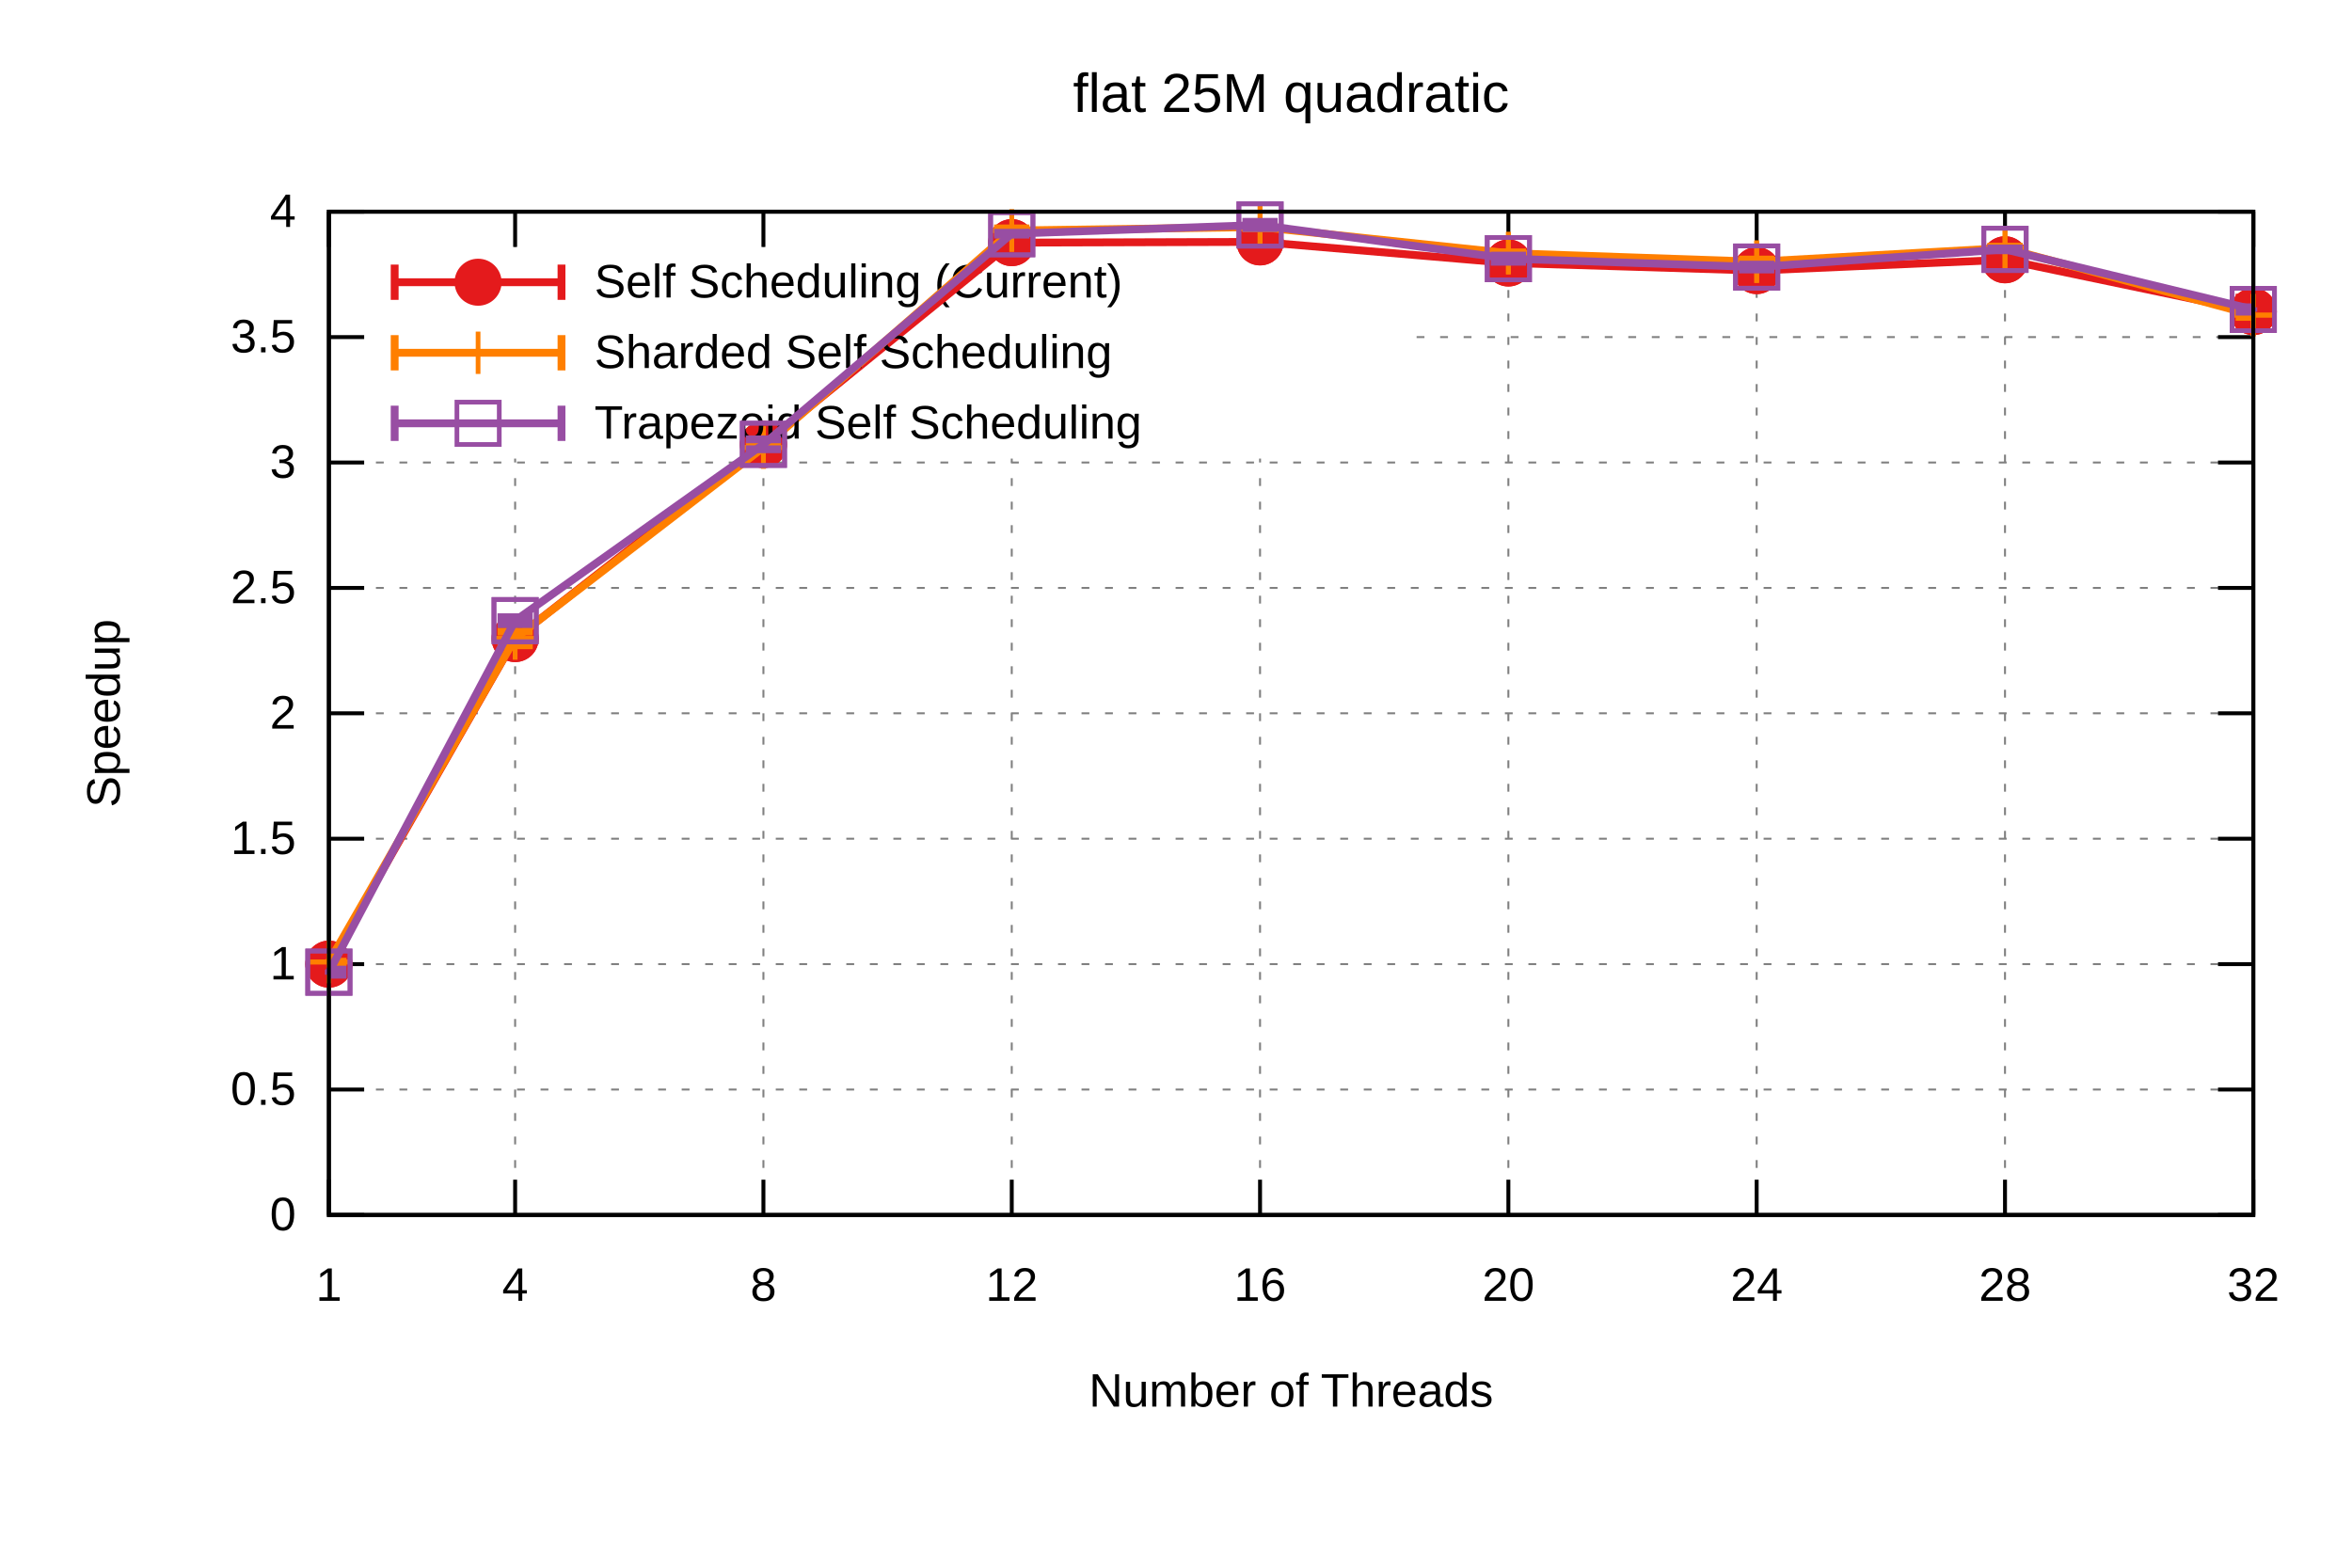
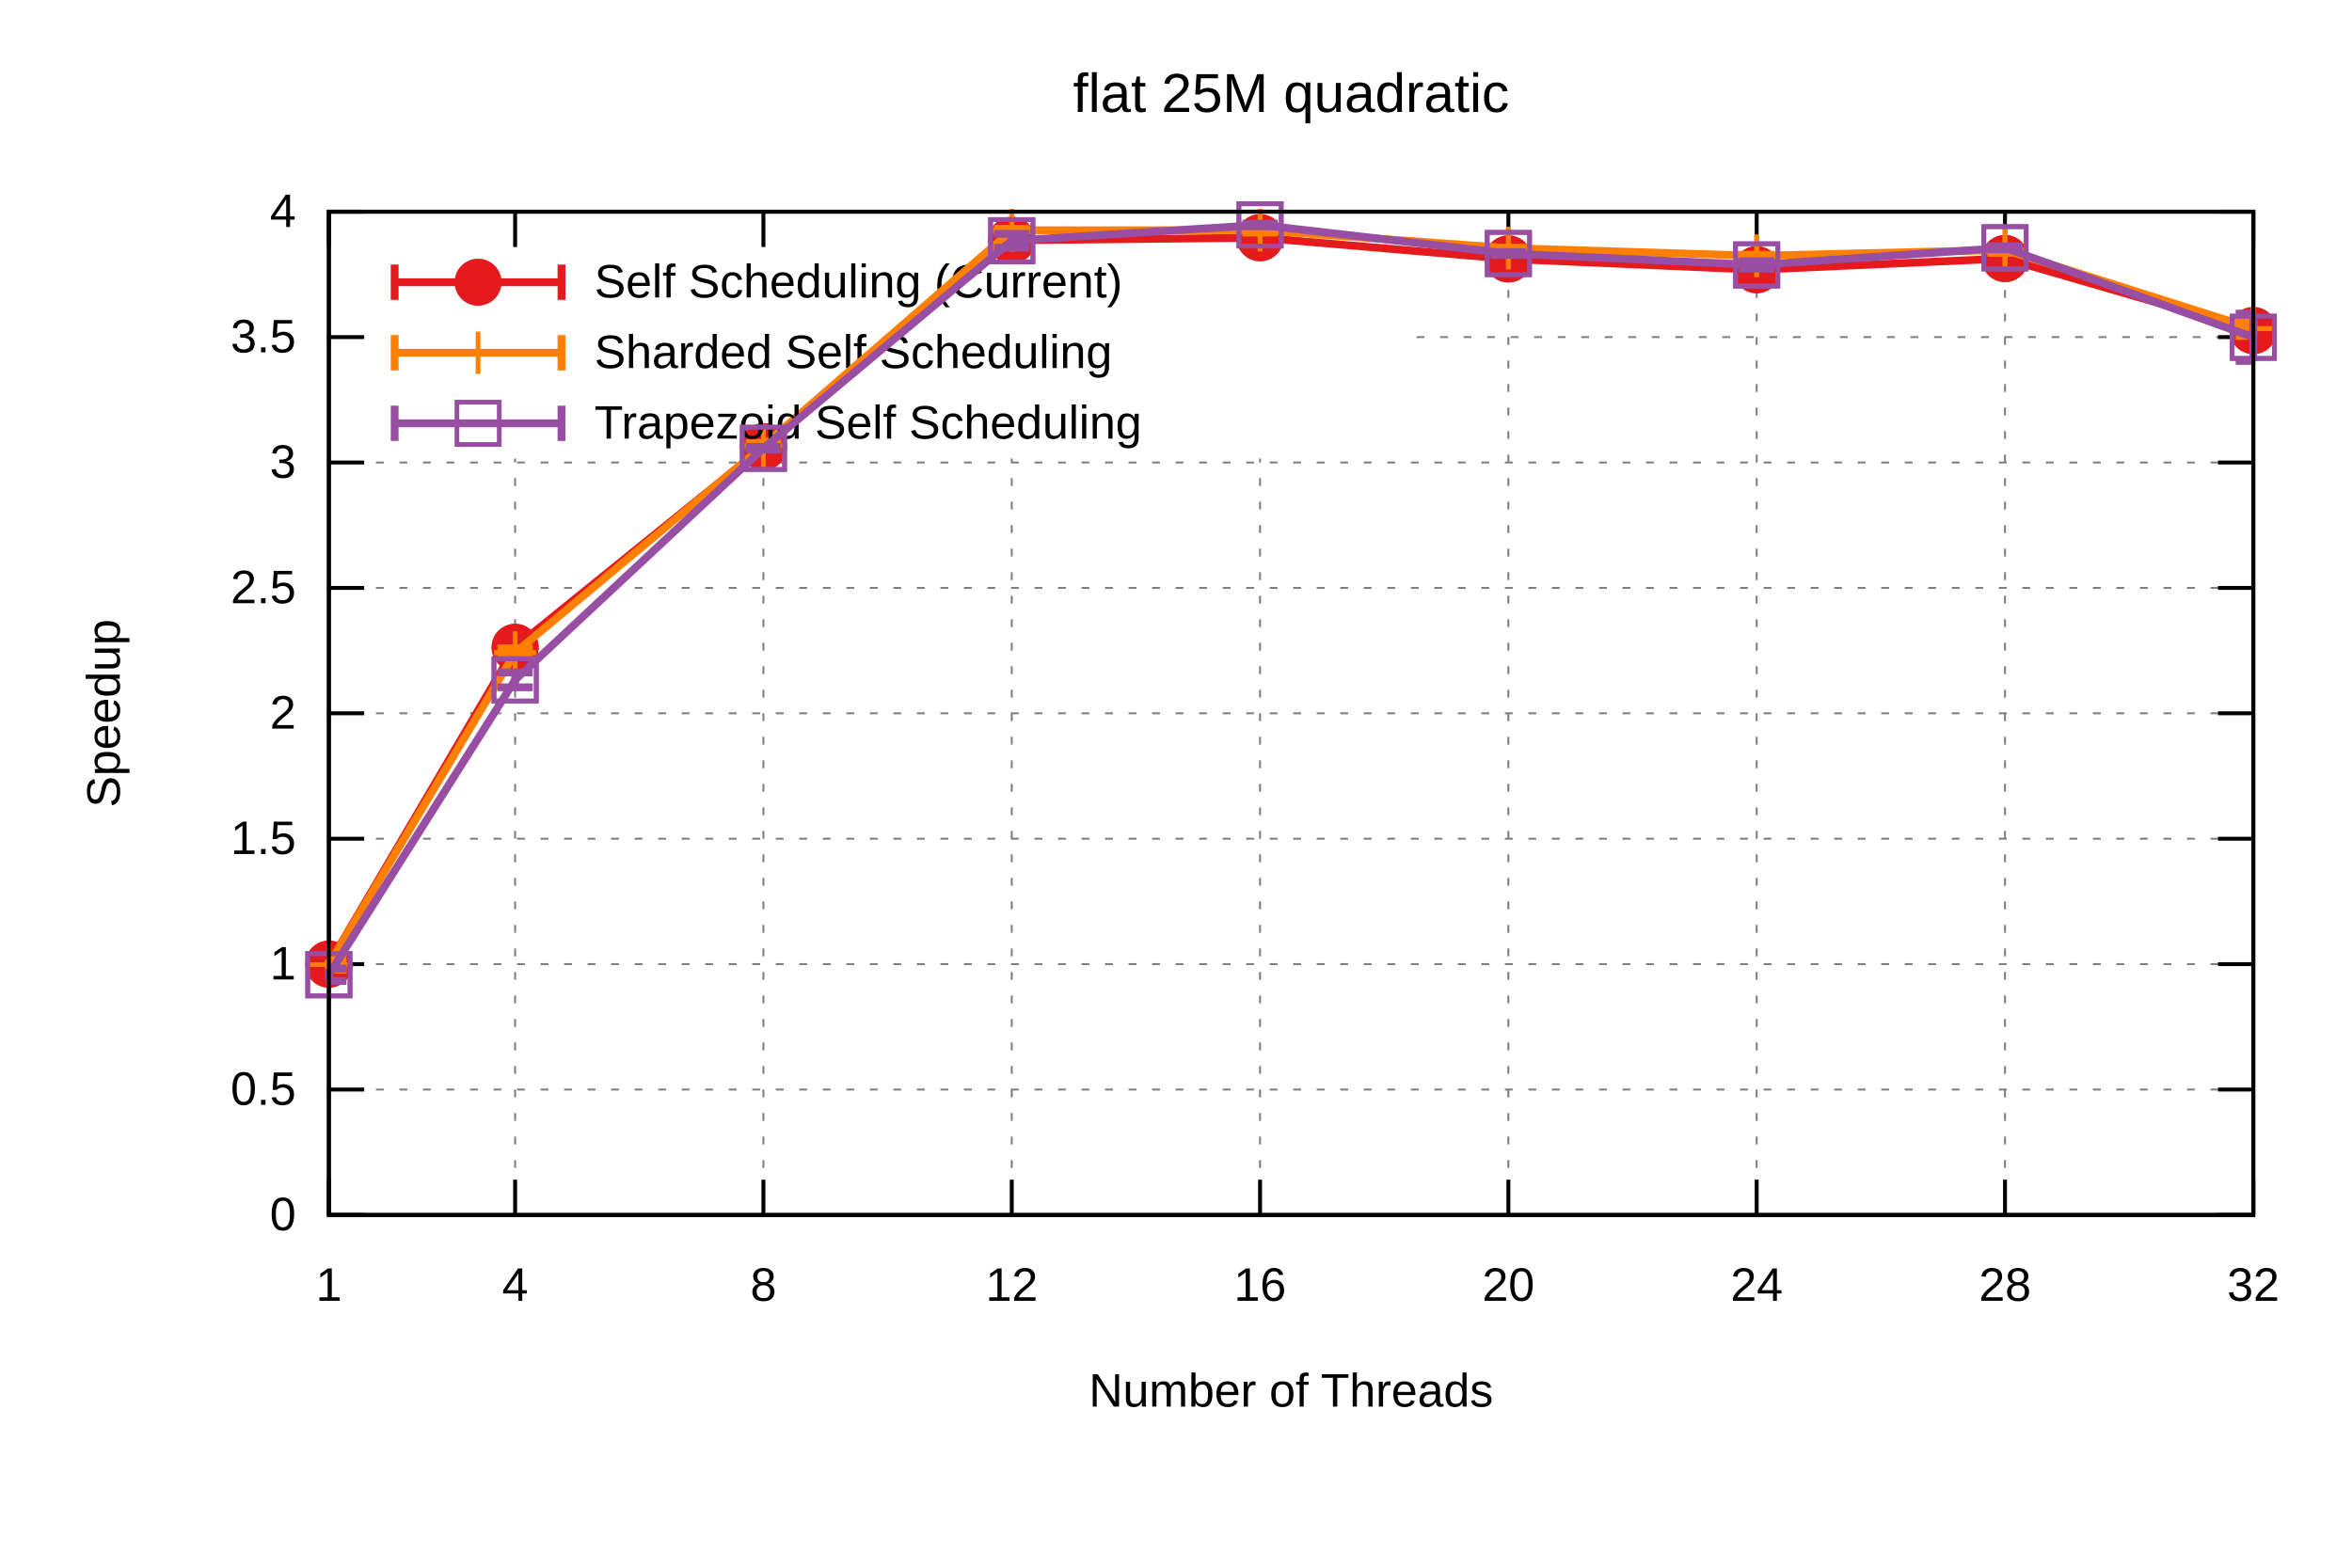
<svg xmlns="http://www.w3.org/2000/svg" xmlns:xlink="http://www.w3.org/1999/xlink" width="600" height="400" viewBox="0 0 600 400">
  <g id="gnuplot_canvas">
    <rect x="0" y="0" width="600" height="400" fill="none" />
    <defs>
      <circle id="gpDot" r="0.5" stroke-width="0.5" stroke="currentColor" />
      <path id="gpPt0" stroke-width="0.222" stroke="currentColor" d="M-1,0 h2 M0,-1 v2" />
      <path id="gpPt1" stroke-width="0.222" stroke="currentColor" d="M-1,-1 L1,1 M1,-1 L-1,1" />
      <path id="gpPt2" stroke-width="0.222" stroke="currentColor" d="M-1,0 L1,0 M0,-1 L0,1 M-1,-1 L1,1 M-1,1 L1,-1" />
      <rect id="gpPt3" stroke-width="0.222" stroke="currentColor" x="-1" y="-1" width="2" height="2" />
      <rect id="gpPt4" stroke-width="0.222" stroke="currentColor" fill="currentColor" x="-1" y="-1" width="2" height="2" />
      <circle id="gpPt5" stroke-width="0.222" stroke="currentColor" cx="0" cy="0" r="1" />
      <use xlink:href="#gpPt5" id="gpPt6" fill="currentColor" stroke="none" />
      <path id="gpPt7" stroke-width="0.222" stroke="currentColor" d="M0,-1.33 L-1.33,0.67 L1.33,0.67 z" />
      <use xlink:href="#gpPt7" id="gpPt8" fill="currentColor" stroke="none" />
      <use xlink:href="#gpPt7" id="gpPt9" stroke="currentColor" transform="rotate(180)" />
      <use xlink:href="#gpPt9" id="gpPt10" fill="currentColor" stroke="none" />
      <use xlink:href="#gpPt3" id="gpPt11" stroke="currentColor" transform="rotate(45)" />
      <use xlink:href="#gpPt11" id="gpPt12" fill="currentColor" stroke="none" />
      <path id="gpPt13" stroke-width="0.222" stroke="currentColor" d="M0,1.330 L1.265,0.411 L0.782,-1.067 L-0.782,-1.076 L-1.265,0.411 z" />
      <use xlink:href="#gpPt13" id="gpPt14" fill="currentColor" stroke="none" />
      <filter id="textbox" filterUnits="objectBoundingBox" x="0" y="0" height="1" width="1">
        <feFlood flood-color="white" flood-opacity="1" result="bgnd" />
        <feComposite in="SourceGraphic" in2="bgnd" operator="atop" />
      </filter>
      <filter id="greybox" filterUnits="objectBoundingBox" x="0" y="0" height="1" width="1">
        <feFlood flood-color="lightgrey" flood-opacity="1" result="grey" />
        <feComposite in="SourceGraphic" in2="grey" operator="atop" />
      </filter>
    </defs>
    <g fill="none" color="white" stroke="currentColor" stroke-width="1.00" stroke-linecap="butt" stroke-linejoin="miter">
</g>
    <g fill="none" color="black" stroke="currentColor" stroke-width="1.00" stroke-linecap="butt" stroke-linejoin="miter">
</g>
    <g fill="none" color="black" stroke="black" stroke-width="0.50" stroke-linecap="butt" stroke-linejoin="miter">
</g>
    <g fill="none" color="gray" stroke="currentColor" stroke-width="0.50" stroke-linecap="butt" stroke-linejoin="miter">
      <path stroke="gray" stroke-dasharray="2,4" class="gridline" d="M83.90,310.00 L574.82,310.00  " />
    </g>
    <g fill="none" color="gray" stroke="gray" stroke-width="1.00" stroke-linecap="butt" stroke-linejoin="miter">
</g>
    <g fill="none" color="black" stroke="currentColor" stroke-width="1.00" stroke-linecap="butt" stroke-linejoin="miter">
      <path stroke="black" d="M83.90,310.00 L92.90,310.00 M574.82,310.00 L565.82,310.00  " />
      <g transform="translate(75.51,313.90)" stroke="none" fill="black" font-family="Arial" font-size="12.00" text-anchor="end">
        <text>
          <tspan font-family="Arial"> 0</tspan>
        </text>
      </g>
    </g>
    <g fill="none" color="black" stroke="currentColor" stroke-width="1.00" stroke-linecap="butt" stroke-linejoin="miter">
</g>
    <g fill="none" color="black" stroke="black" stroke-width="0.50" stroke-linecap="butt" stroke-linejoin="miter">
</g>
    <g fill="none" color="gray" stroke="currentColor" stroke-width="0.50" stroke-linecap="butt" stroke-linejoin="miter">
      <path stroke="gray" stroke-dasharray="2,4" class="gridline" d="M83.90,278.00 L574.82,278.00  " />
    </g>
    <g fill="none" color="gray" stroke="gray" stroke-width="1.00" stroke-linecap="butt" stroke-linejoin="miter">
</g>
    <g fill="none" color="black" stroke="currentColor" stroke-width="1.00" stroke-linecap="butt" stroke-linejoin="miter">
      <path stroke="black" d="M83.90,278.00 L92.90,278.00 M574.82,278.00 L565.82,278.00  " />
      <g transform="translate(75.51,281.90)" stroke="none" fill="black" font-family="Arial" font-size="12.00" text-anchor="end">
        <text>
          <tspan font-family="Arial"> 0.5</tspan>
        </text>
      </g>
    </g>
    <g fill="none" color="black" stroke="currentColor" stroke-width="1.00" stroke-linecap="butt" stroke-linejoin="miter">
</g>
    <g fill="none" color="black" stroke="black" stroke-width="0.50" stroke-linecap="butt" stroke-linejoin="miter">
</g>
    <g fill="none" color="gray" stroke="currentColor" stroke-width="0.50" stroke-linecap="butt" stroke-linejoin="miter">
      <path stroke="gray" stroke-dasharray="2,4" class="gridline" d="M83.90,246.00 L574.82,246.00  " />
    </g>
    <g fill="none" color="gray" stroke="gray" stroke-width="1.00" stroke-linecap="butt" stroke-linejoin="miter">
</g>
    <g fill="none" color="black" stroke="currentColor" stroke-width="1.00" stroke-linecap="butt" stroke-linejoin="miter">
      <path stroke="black" d="M83.90,246.00 L92.90,246.00 M574.82,246.00 L565.82,246.00  " />
      <g transform="translate(75.51,249.90)" stroke="none" fill="black" font-family="Arial" font-size="12.00" text-anchor="end">
        <text>
          <tspan font-family="Arial"> 1</tspan>
        </text>
      </g>
    </g>
    <g fill="none" color="black" stroke="currentColor" stroke-width="1.00" stroke-linecap="butt" stroke-linejoin="miter">
</g>
    <g fill="none" color="black" stroke="black" stroke-width="0.50" stroke-linecap="butt" stroke-linejoin="miter">
</g>
    <g fill="none" color="gray" stroke="currentColor" stroke-width="0.50" stroke-linecap="butt" stroke-linejoin="miter">
      <path stroke="gray" stroke-dasharray="2,4" class="gridline" d="M83.90,214.00 L574.82,214.00  " />
    </g>
    <g fill="none" color="gray" stroke="gray" stroke-width="1.00" stroke-linecap="butt" stroke-linejoin="miter">
</g>
    <g fill="none" color="black" stroke="currentColor" stroke-width="1.00" stroke-linecap="butt" stroke-linejoin="miter">
      <path stroke="black" d="M83.90,214.00 L92.90,214.00 M574.82,214.00 L565.82,214.00  " />
      <g transform="translate(75.51,217.90)" stroke="none" fill="black" font-family="Arial" font-size="12.00" text-anchor="end">
        <text>
          <tspan font-family="Arial"> 1.5</tspan>
        </text>
      </g>
    </g>
    <g fill="none" color="black" stroke="currentColor" stroke-width="1.00" stroke-linecap="butt" stroke-linejoin="miter">
</g>
    <g fill="none" color="black" stroke="black" stroke-width="0.50" stroke-linecap="butt" stroke-linejoin="miter">
</g>
    <g fill="none" color="gray" stroke="currentColor" stroke-width="0.50" stroke-linecap="butt" stroke-linejoin="miter">
      <path stroke="gray" stroke-dasharray="2,4" class="gridline" d="M83.90,182.00 L574.82,182.00  " />
    </g>
    <g fill="none" color="gray" stroke="gray" stroke-width="1.00" stroke-linecap="butt" stroke-linejoin="miter">
</g>
    <g fill="none" color="black" stroke="currentColor" stroke-width="1.00" stroke-linecap="butt" stroke-linejoin="miter">
      <path stroke="black" d="M83.90,182.00 L92.90,182.00 M574.82,182.00 L565.82,182.00  " />
      <g transform="translate(75.51,185.90)" stroke="none" fill="black" font-family="Arial" font-size="12.00" text-anchor="end">
        <text>
          <tspan font-family="Arial"> 2</tspan>
        </text>
      </g>
    </g>
    <g fill="none" color="black" stroke="currentColor" stroke-width="1.00" stroke-linecap="butt" stroke-linejoin="miter">
</g>
    <g fill="none" color="black" stroke="black" stroke-width="0.50" stroke-linecap="butt" stroke-linejoin="miter">
</g>
    <g fill="none" color="gray" stroke="currentColor" stroke-width="0.50" stroke-linecap="butt" stroke-linejoin="miter">
      <path stroke="gray" stroke-dasharray="2,4" class="gridline" d="M83.90,150.01 L574.82,150.01  " />
    </g>
    <g fill="none" color="gray" stroke="gray" stroke-width="1.00" stroke-linecap="butt" stroke-linejoin="miter">
</g>
    <g fill="none" color="black" stroke="currentColor" stroke-width="1.00" stroke-linecap="butt" stroke-linejoin="miter">
      <path stroke="black" d="M83.90,150.01 L92.90,150.01 M574.82,150.01 L565.82,150.01  " />
      <g transform="translate(75.51,153.91)" stroke="none" fill="black" font-family="Arial" font-size="12.00" text-anchor="end">
        <text>
          <tspan font-family="Arial"> 2.5</tspan>
        </text>
      </g>
    </g>
    <g fill="none" color="black" stroke="currentColor" stroke-width="1.00" stroke-linecap="butt" stroke-linejoin="miter">
</g>
    <g fill="none" color="black" stroke="black" stroke-width="0.50" stroke-linecap="butt" stroke-linejoin="miter">
</g>
    <g fill="none" color="gray" stroke="currentColor" stroke-width="0.50" stroke-linecap="butt" stroke-linejoin="miter">
      <path stroke="gray" stroke-dasharray="2,4" class="gridline" d="M83.90,118.01 L574.82,118.01  " />
    </g>
    <g fill="none" color="gray" stroke="gray" stroke-width="1.00" stroke-linecap="butt" stroke-linejoin="miter">
</g>
    <g fill="none" color="black" stroke="currentColor" stroke-width="1.00" stroke-linecap="butt" stroke-linejoin="miter">
      <path stroke="black" d="M83.90,118.01 L92.90,118.01 M574.82,118.01 L565.82,118.01  " />
      <g transform="translate(75.51,121.91)" stroke="none" fill="black" font-family="Arial" font-size="12.00" text-anchor="end">
        <text>
          <tspan font-family="Arial"> 3</tspan>
        </text>
      </g>
    </g>
    <g fill="none" color="black" stroke="currentColor" stroke-width="1.00" stroke-linecap="butt" stroke-linejoin="miter">
</g>
    <g fill="none" color="black" stroke="black" stroke-width="0.50" stroke-linecap="butt" stroke-linejoin="miter">
</g>
    <g fill="none" color="gray" stroke="currentColor" stroke-width="0.50" stroke-linecap="butt" stroke-linejoin="miter">
      <path stroke="gray" stroke-dasharray="2,4" class="gridline" d="M83.90,86.01 L92.29,86.01 M361.38,86.01 L574.82,86.01  " />
    </g>
    <g fill="none" color="gray" stroke="gray" stroke-width="1.00" stroke-linecap="butt" stroke-linejoin="miter">
</g>
    <g fill="none" color="black" stroke="currentColor" stroke-width="1.00" stroke-linecap="butt" stroke-linejoin="miter">
      <path stroke="black" d="M83.90,86.01 L92.90,86.01 M574.82,86.01 L565.82,86.01  " />
      <g transform="translate(75.51,89.91)" stroke="none" fill="black" font-family="Arial" font-size="12.00" text-anchor="end">
        <text>
          <tspan font-family="Arial"> 3.5</tspan>
        </text>
      </g>
    </g>
    <g fill="none" color="black" stroke="currentColor" stroke-width="1.00" stroke-linecap="butt" stroke-linejoin="miter">
</g>
    <g fill="none" color="black" stroke="black" stroke-width="0.50" stroke-linecap="butt" stroke-linejoin="miter">
</g>
    <g fill="none" color="gray" stroke="currentColor" stroke-width="0.50" stroke-linecap="butt" stroke-linejoin="miter">
      <path stroke="gray" stroke-dasharray="2,4" class="gridline" d="M83.90,54.01 L574.82,54.01  " />
    </g>
    <g fill="none" color="gray" stroke="gray" stroke-width="1.00" stroke-linecap="butt" stroke-linejoin="miter">
</g>
    <g fill="none" color="black" stroke="currentColor" stroke-width="1.00" stroke-linecap="butt" stroke-linejoin="miter">
      <path stroke="black" d="M83.90,54.01 L92.90,54.01 M574.82,54.01 L565.82,54.01  " />
      <g transform="translate(75.51,57.91)" stroke="none" fill="black" font-family="Arial" font-size="12.00" text-anchor="end">
        <text>
          <tspan font-family="Arial"> 4</tspan>
        </text>
      </g>
    </g>
    <g fill="none" color="black" stroke="currentColor" stroke-width="1.00" stroke-linecap="butt" stroke-linejoin="miter">
</g>
    <g fill="none" color="black" stroke="black" stroke-width="0.50" stroke-linecap="butt" stroke-linejoin="miter">
</g>
    <g fill="none" color="gray" stroke="currentColor" stroke-width="0.50" stroke-linecap="butt" stroke-linejoin="miter">
      <path stroke="gray" stroke-dasharray="2,4" class="gridline" d="M83.90,310.00 L83.90,54.01  " />
    </g>
    <g fill="none" color="gray" stroke="gray" stroke-width="1.00" stroke-linecap="butt" stroke-linejoin="miter">
</g>
    <g fill="none" color="black" stroke="currentColor" stroke-width="1.00" stroke-linecap="butt" stroke-linejoin="miter">
      <path stroke="black" d="M83.90,310.00 L83.90,301.00 M83.90,54.01 L83.90,63.01  " />
      <g transform="translate(83.90,331.90)" stroke="none" fill="black" font-family="Arial" font-size="12.00" text-anchor="middle">
        <text>
          <tspan font-family="Arial"> 1</tspan>
        </text>
      </g>
    </g>
    <g fill="none" color="black" stroke="currentColor" stroke-width="1.00" stroke-linecap="butt" stroke-linejoin="miter">
</g>
    <g fill="none" color="black" stroke="black" stroke-width="0.50" stroke-linecap="butt" stroke-linejoin="miter">
</g>
    <g fill="none" color="gray" stroke="currentColor" stroke-width="0.50" stroke-linecap="butt" stroke-linejoin="miter">
      <path stroke="gray" stroke-dasharray="2,4" class="gridline" d="M131.41,310.00 L131.41,117.01 M131.41,63.01 L131.41,54.01  " />
    </g>
    <g fill="none" color="gray" stroke="gray" stroke-width="1.00" stroke-linecap="butt" stroke-linejoin="miter">
</g>
    <g fill="none" color="black" stroke="currentColor" stroke-width="1.00" stroke-linecap="butt" stroke-linejoin="miter">
      <path stroke="black" d="M131.41,310.00 L131.41,301.00 M131.41,54.01 L131.41,63.01  " />
      <g transform="translate(131.41,331.90)" stroke="none" fill="black" font-family="Arial" font-size="12.00" text-anchor="middle">
        <text>
          <tspan font-family="Arial"> 4</tspan>
        </text>
      </g>
    </g>
    <g fill="none" color="black" stroke="currentColor" stroke-width="1.00" stroke-linecap="butt" stroke-linejoin="miter">
</g>
    <g fill="none" color="black" stroke="black" stroke-width="0.50" stroke-linecap="butt" stroke-linejoin="miter">
</g>
    <g fill="none" color="gray" stroke="currentColor" stroke-width="0.50" stroke-linecap="butt" stroke-linejoin="miter">
      <path stroke="gray" stroke-dasharray="2,4" class="gridline" d="M194.75,310.00 L194.75,117.01 M194.75,63.01 L194.75,54.01  " />
    </g>
    <g fill="none" color="gray" stroke="gray" stroke-width="1.00" stroke-linecap="butt" stroke-linejoin="miter">
</g>
    <g fill="none" color="black" stroke="currentColor" stroke-width="1.00" stroke-linecap="butt" stroke-linejoin="miter">
      <path stroke="black" d="M194.75,310.00 L194.75,301.00 M194.75,54.01 L194.75,63.01  " />
      <g transform="translate(194.75,331.90)" stroke="none" fill="black" font-family="Arial" font-size="12.00" text-anchor="middle">
        <text>
          <tspan font-family="Arial"> 8</tspan>
        </text>
      </g>
    </g>
    <g fill="none" color="black" stroke="currentColor" stroke-width="1.00" stroke-linecap="butt" stroke-linejoin="miter">
</g>
    <g fill="none" color="black" stroke="black" stroke-width="0.50" stroke-linecap="butt" stroke-linejoin="miter">
</g>
    <g fill="none" color="gray" stroke="currentColor" stroke-width="0.50" stroke-linecap="butt" stroke-linejoin="miter">
      <path stroke="gray" stroke-dasharray="2,4" class="gridline" d="M258.10,310.00 L258.10,117.01 M258.10,63.01 L258.10,54.01  " />
    </g>
    <g fill="none" color="gray" stroke="gray" stroke-width="1.00" stroke-linecap="butt" stroke-linejoin="miter">
</g>
    <g fill="none" color="black" stroke="currentColor" stroke-width="1.00" stroke-linecap="butt" stroke-linejoin="miter">
      <path stroke="black" d="M258.10,310.00 L258.10,301.00 M258.10,54.01 L258.10,63.01  " />
      <g transform="translate(258.10,331.90)" stroke="none" fill="black" font-family="Arial" font-size="12.00" text-anchor="middle">
        <text>
          <tspan font-family="Arial"> 12</tspan>
        </text>
      </g>
    </g>
    <g fill="none" color="black" stroke="currentColor" stroke-width="1.00" stroke-linecap="butt" stroke-linejoin="miter">
</g>
    <g fill="none" color="black" stroke="black" stroke-width="0.50" stroke-linecap="butt" stroke-linejoin="miter">
</g>
    <g fill="none" color="gray" stroke="currentColor" stroke-width="0.50" stroke-linecap="butt" stroke-linejoin="miter">
      <path stroke="gray" stroke-dasharray="2,4" class="gridline" d="M321.44,310.00 L321.44,117.01 M321.44,63.01 L321.44,54.01  " />
    </g>
    <g fill="none" color="gray" stroke="gray" stroke-width="1.00" stroke-linecap="butt" stroke-linejoin="miter">
</g>
    <g fill="none" color="black" stroke="currentColor" stroke-width="1.00" stroke-linecap="butt" stroke-linejoin="miter">
      <path stroke="black" d="M321.44,310.00 L321.44,301.00 M321.44,54.01 L321.44,63.01  " />
      <g transform="translate(321.44,331.90)" stroke="none" fill="black" font-family="Arial" font-size="12.00" text-anchor="middle">
        <text>
          <tspan font-family="Arial"> 16</tspan>
        </text>
      </g>
    </g>
    <g fill="none" color="black" stroke="currentColor" stroke-width="1.00" stroke-linecap="butt" stroke-linejoin="miter">
</g>
    <g fill="none" color="black" stroke="black" stroke-width="0.50" stroke-linecap="butt" stroke-linejoin="miter">
</g>
    <g fill="none" color="gray" stroke="currentColor" stroke-width="0.50" stroke-linecap="butt" stroke-linejoin="miter">
      <path stroke="gray" stroke-dasharray="2,4" class="gridline" d="M384.79,310.00 L384.79,54.01  " />
    </g>
    <g fill="none" color="gray" stroke="gray" stroke-width="1.00" stroke-linecap="butt" stroke-linejoin="miter">
</g>
    <g fill="none" color="black" stroke="currentColor" stroke-width="1.00" stroke-linecap="butt" stroke-linejoin="miter">
      <path stroke="black" d="M384.79,310.00 L384.79,301.00 M384.79,54.01 L384.79,63.01  " />
      <g transform="translate(384.79,331.90)" stroke="none" fill="black" font-family="Arial" font-size="12.00" text-anchor="middle">
        <text>
          <tspan font-family="Arial"> 20</tspan>
        </text>
      </g>
    </g>
    <g fill="none" color="black" stroke="currentColor" stroke-width="1.00" stroke-linecap="butt" stroke-linejoin="miter">
</g>
    <g fill="none" color="black" stroke="black" stroke-width="0.50" stroke-linecap="butt" stroke-linejoin="miter">
</g>
    <g fill="none" color="gray" stroke="currentColor" stroke-width="0.50" stroke-linecap="butt" stroke-linejoin="miter">
      <path stroke="gray" stroke-dasharray="2,4" class="gridline" d="M448.13,310.00 L448.13,54.01  " />
    </g>
    <g fill="none" color="gray" stroke="gray" stroke-width="1.00" stroke-linecap="butt" stroke-linejoin="miter">
</g>
    <g fill="none" color="black" stroke="currentColor" stroke-width="1.00" stroke-linecap="butt" stroke-linejoin="miter">
      <path stroke="black" d="M448.13,310.00 L448.13,301.00 M448.13,54.01 L448.13,63.01  " />
      <g transform="translate(448.13,331.90)" stroke="none" fill="black" font-family="Arial" font-size="12.00" text-anchor="middle">
        <text>
          <tspan font-family="Arial"> 24</tspan>
        </text>
      </g>
    </g>
    <g fill="none" color="black" stroke="currentColor" stroke-width="1.00" stroke-linecap="butt" stroke-linejoin="miter">
</g>
    <g fill="none" color="black" stroke="black" stroke-width="0.50" stroke-linecap="butt" stroke-linejoin="miter">
</g>
    <g fill="none" color="gray" stroke="currentColor" stroke-width="0.50" stroke-linecap="butt" stroke-linejoin="miter">
      <path stroke="gray" stroke-dasharray="2,4" class="gridline" d="M511.48,310.00 L511.48,54.01  " />
    </g>
    <g fill="none" color="gray" stroke="gray" stroke-width="1.00" stroke-linecap="butt" stroke-linejoin="miter">
</g>
    <g fill="none" color="black" stroke="currentColor" stroke-width="1.00" stroke-linecap="butt" stroke-linejoin="miter">
      <path stroke="black" d="M511.48,310.00 L511.48,301.00 M511.48,54.01 L511.48,63.01  " />
      <g transform="translate(511.48,331.90)" stroke="none" fill="black" font-family="Arial" font-size="12.00" text-anchor="middle">
        <text>
          <tspan font-family="Arial"> 28</tspan>
        </text>
      </g>
    </g>
    <g fill="none" color="black" stroke="currentColor" stroke-width="1.00" stroke-linecap="butt" stroke-linejoin="miter">
</g>
    <g fill="none" color="black" stroke="black" stroke-width="0.50" stroke-linecap="butt" stroke-linejoin="miter">
</g>
    <g fill="none" color="gray" stroke="currentColor" stroke-width="0.50" stroke-linecap="butt" stroke-linejoin="miter">
      <path stroke="gray" stroke-dasharray="2,4" class="gridline" d="M574.82,310.00 L574.82,54.01  " />
    </g>
    <g fill="none" color="gray" stroke="gray" stroke-width="1.00" stroke-linecap="butt" stroke-linejoin="miter">
</g>
    <g fill="none" color="black" stroke="currentColor" stroke-width="1.00" stroke-linecap="butt" stroke-linejoin="miter">
      <path stroke="black" d="M574.82,310.00 L574.82,301.00 M574.82,54.01 L574.82,63.01  " />
      <g transform="translate(574.82,331.90)" stroke="none" fill="black" font-family="Arial" font-size="12.00" text-anchor="middle">
        <text>
          <tspan font-family="Arial"> 32</tspan>
        </text>
      </g>
    </g>
    <g fill="none" color="black" stroke="currentColor" stroke-width="1.00" stroke-linecap="butt" stroke-linejoin="miter">
</g>
    <g fill="none" color="black" stroke="currentColor" stroke-width="1.00" stroke-linecap="butt" stroke-linejoin="miter">
      <path stroke="black" d="M83.90,54.01 L83.90,310.00 L574.82,310.00 L574.82,54.01 L83.90,54.01 Z  " />
    </g>
    <g fill="none" color="black" stroke="currentColor" stroke-width="1.00" stroke-linecap="butt" stroke-linejoin="miter">
      <g transform="translate(30.55,182.01) rotate(270)" stroke="none" fill="black" font-family="Arial" font-size="12.00" text-anchor="middle">
        <text>
          <tspan font-family="Arial">Speedup</tspan>
        </text>
      </g>
    </g>
    <g fill="none" color="black" stroke="currentColor" stroke-width="1.00" stroke-linecap="butt" stroke-linejoin="miter">
      <g transform="translate(329.36,358.90)" stroke="none" fill="black" font-family="Arial" font-size="12.00" text-anchor="middle">
        <text>
          <tspan font-family="Arial">Number of Threads</tspan>
        </text>
      </g>
    </g>
    <g fill="none" color="black" stroke="currentColor" stroke-width="1.00" stroke-linecap="butt" stroke-linejoin="miter">
</g>
    <g id="gnuplot_plot_1">
      <g fill="none" color="white" stroke="currentColor" stroke-width="2.00" stroke-linecap="butt" stroke-linejoin="miter">
</g>
      <g fill="none" color="black" stroke="currentColor" stroke-width="2.00" stroke-linecap="butt" stroke-linejoin="miter">
        <g transform="translate(151.63,75.91)" stroke="none" fill="black" font-family="Arial" font-size="12.00" text-anchor="start">
          <text>
            <tspan font-family="Arial">Self Scheduling (Current)</tspan>
          </text>
        </g>
      </g>
      <g fill="none" color="black" stroke="currentColor" stroke-width="2.00" stroke-linecap="butt" stroke-linejoin="miter">
-         <path stroke="rgb(228,  26,  28)" d="M100.68,72.01 L143.24,72.01 M100.68,67.51 L100.68,76.51 M143.24,67.51 L143.24,76.51 M83.90,246.44 L83.90,245.56   M83.90,246.44 L88.40,246.44 M83.90,245.56 L88.40,245.56 M131.41,163.57 L131.41,162.28 M126.91,163.57 L135.91,163.57   M126.91,162.28 L135.91,162.28 M194.75,113.56 L194.75,113.27 M190.25,113.56 L199.25,113.56 M190.25,113.27 L199.25,113.27   M258.10,62.73 L258.10,61.09 M253.60,62.73 L262.60,62.73 M253.60,61.09 L262.60,61.09 M321.44,62.15 L321.44,61.29   M316.94,62.15 L325.94,62.15 M316.94,61.29 L325.94,61.29 M384.79,67.33 L384.79,66.88 M380.29,67.33 L389.29,67.33   M380.29,66.88 L389.29,66.88 M448.13,69.54 L448.13,68.54 M443.63,69.54 L452.63,69.54 M443.63,68.54 L452.63,68.54   M511.48,67.49 L511.48,65.06 M506.98,67.49 L515.98,67.49 M506.98,65.06 L515.98,65.06 M574.82,83.04 L574.82,75.95   M570.32,83.04 L574.82,83.04 M570.32,75.95 L574.82,75.95  " />
+         <path stroke="rgb(228,  26,  28)" d="M100.68,72.01 L143.24,72.01 M100.68,67.51 L100.68,76.51 M143.24,67.51 L143.24,76.51 M83.90,246.39 L83.90,245.61   M83.90,246.39 L88.40,246.39 M83.90,245.61 L88.40,245.61 M131.41,165.68 L131.41,164.67 M126.91,165.68 L135.91,165.68   M126.91,164.67 L135.91,164.67 M194.75,114.36 L194.75,113.57 M190.25,114.36 L199.25,114.36 M190.25,113.57 L199.25,113.57   M258.10,61.82 L258.10,60.79 M253.60,61.82 L262.60,61.82 M253.60,60.79 L262.60,60.79 M321.44,60.85 L321.44,60.44   M316.94,60.85 L325.94,60.85 M316.94,60.44 L325.94,60.44 M384.79,66.88 L384.79,65.25 M380.29,66.88 L389.29,66.88   M380.29,65.25 L389.29,65.25 M448.13,69.44 L448.13,68.19 M443.63,69.44 L452.63,69.44 M443.63,68.19 L452.63,68.19   M511.48,66.61 L511.48,65.31 M506.98,66.61 L515.98,66.61 M506.98,65.31 L515.98,65.31 M574.82,86.19 L574.82,82.49   M570.32,86.19 L574.82,86.19 M570.32,82.49 L574.82,82.49  " />
      </g>
      <g fill="none" color="black" stroke="currentColor" stroke-width="2.00" stroke-linecap="butt" stroke-linejoin="miter">
        <use xlink:href="#gpPt6" transform="translate(83.90,246.00) scale(5.40)" color="rgb(228,  26,  28)" />
-         <use xlink:href="#gpPt6" transform="translate(131.41,162.93) scale(5.40)" color="rgb(228,  26,  28)" />
-         <use xlink:href="#gpPt6" transform="translate(194.75,113.42) scale(5.40)" color="rgb(228,  26,  28)" />
-         <use xlink:href="#gpPt6" transform="translate(258.10,61.91) scale(5.40)" color="rgb(228,  26,  28)" />
-         <use xlink:href="#gpPt6" transform="translate(321.44,61.72) scale(5.40)" color="rgb(228,  26,  28)" />
-         <use xlink:href="#gpPt6" transform="translate(384.79,67.10) scale(5.40)" color="rgb(228,  26,  28)" />
-         <use xlink:href="#gpPt6" transform="translate(448.13,69.04) scale(5.40)" color="rgb(228,  26,  28)" />
-         <use xlink:href="#gpPt6" transform="translate(511.48,66.28) scale(5.40)" color="rgb(228,  26,  28)" />
-         <use xlink:href="#gpPt6" transform="translate(574.82,79.50) scale(5.40)" color="rgb(228,  26,  28)" />
+         <use xlink:href="#gpPt6" transform="translate(131.41,165.17) scale(5.40)" color="rgb(228,  26,  28)" />
+         <use xlink:href="#gpPt6" transform="translate(194.75,113.97) scale(5.40)" color="rgb(228,  26,  28)" />
+         <use xlink:href="#gpPt6" transform="translate(258.10,61.31) scale(5.40)" color="rgb(228,  26,  28)" />
+         <use xlink:href="#gpPt6" transform="translate(321.44,60.65) scale(5.40)" color="rgb(228,  26,  28)" />
+         <use xlink:href="#gpPt6" transform="translate(384.79,66.07) scale(5.40)" color="rgb(228,  26,  28)" />
+         <use xlink:href="#gpPt6" transform="translate(448.13,68.82) scale(5.40)" color="rgb(228,  26,  28)" />
+         <use xlink:href="#gpPt6" transform="translate(511.48,65.96) scale(5.40)" color="rgb(228,  26,  28)" />
+         <use xlink:href="#gpPt6" transform="translate(574.82,84.34) scale(5.40)" color="rgb(228,  26,  28)" />
        <use xlink:href="#gpPt6" transform="translate(121.96,72.01) scale(5.40)" color="rgb(228,  26,  28)" />
      </g>
    </g>
    <g id="gnuplot_plot_2">
      <g fill="none" color="black" stroke="currentColor" stroke-width="2.00" stroke-linecap="butt" stroke-linejoin="miter">
-         <path stroke="rgb(228,  26,  28)" d="M83.90,246.00 L131.41,162.93 L194.75,113.42 L258.10,61.91 L321.44,61.72 L384.79,67.10 L448.13,69.04 L511.48,66.28   L574.82,79.50  " />
+         <path stroke="rgb(228,  26,  28)" d="M83.90,246.00 L131.41,165.17 L194.75,113.97 L258.10,61.31 L321.44,60.65 L384.79,66.07 L448.13,68.82 L511.48,65.96   L574.82,84.34  " />
        <use xlink:href="#gpPt6" transform="translate(83.90,246.00) scale(5.40)" color="rgb(228,  26,  28)" />
-         <use xlink:href="#gpPt6" transform="translate(131.41,162.93) scale(5.40)" color="rgb(228,  26,  28)" />
-         <use xlink:href="#gpPt6" transform="translate(194.75,113.42) scale(5.40)" color="rgb(228,  26,  28)" />
-         <use xlink:href="#gpPt6" transform="translate(258.10,61.91) scale(5.40)" color="rgb(228,  26,  28)" />
-         <use xlink:href="#gpPt6" transform="translate(321.44,61.72) scale(5.40)" color="rgb(228,  26,  28)" />
-         <use xlink:href="#gpPt6" transform="translate(384.79,67.10) scale(5.40)" color="rgb(228,  26,  28)" />
-         <use xlink:href="#gpPt6" transform="translate(448.13,69.04) scale(5.40)" color="rgb(228,  26,  28)" />
-         <use xlink:href="#gpPt6" transform="translate(511.48,66.28) scale(5.40)" color="rgb(228,  26,  28)" />
-         <use xlink:href="#gpPt6" transform="translate(574.82,79.50) scale(5.40)" color="rgb(228,  26,  28)" />
+         <use xlink:href="#gpPt6" transform="translate(131.41,165.17) scale(5.40)" color="rgb(228,  26,  28)" />
+         <use xlink:href="#gpPt6" transform="translate(194.75,113.97) scale(5.40)" color="rgb(228,  26,  28)" />
+         <use xlink:href="#gpPt6" transform="translate(258.10,61.31) scale(5.40)" color="rgb(228,  26,  28)" />
+         <use xlink:href="#gpPt6" transform="translate(321.44,60.65) scale(5.40)" color="rgb(228,  26,  28)" />
+         <use xlink:href="#gpPt6" transform="translate(384.79,66.07) scale(5.40)" color="rgb(228,  26,  28)" />
+         <use xlink:href="#gpPt6" transform="translate(448.13,68.82) scale(5.40)" color="rgb(228,  26,  28)" />
+         <use xlink:href="#gpPt6" transform="translate(511.48,65.96) scale(5.40)" color="rgb(228,  26,  28)" />
+         <use xlink:href="#gpPt6" transform="translate(574.82,84.34) scale(5.40)" color="rgb(228,  26,  28)" />
      </g>
    </g>
    <g id="gnuplot_plot_3">
      <g fill="none" color="black" stroke="currentColor" stroke-width="2.00" stroke-linecap="butt" stroke-linejoin="miter">
        <g transform="translate(151.63,93.91)" stroke="none" fill="black" font-family="Arial" font-size="12.00" text-anchor="start">
          <text>
            <tspan font-family="Arial">Sharded Self Scheduling</tspan>
          </text>
        </g>
      </g>
      <g fill="none" color="black" stroke="currentColor" stroke-width="2.00" stroke-linecap="butt" stroke-linejoin="miter">
-         <path stroke="rgb(255, 127,   0)" d="M100.68,90.01 L143.24,90.01 M100.68,85.51 L100.68,94.51 M143.24,85.51 L143.24,94.51 M83.90,245.53 L83.90,245.38   M83.90,245.53 L88.40,245.53 M83.90,245.38 L88.40,245.38 M131.41,164.64 L131.41,161.14 M126.91,164.64 L135.91,164.64   M126.91,161.14 L135.91,161.14 M194.75,114.41 L194.75,113.96 M190.25,114.41 L199.25,114.41 M190.25,113.96 L199.25,113.96   M258.10,59.37 L258.10,58.28 M253.60,59.37 L262.60,59.37 M253.60,58.28 L262.60,58.28 M321.44,58.26 L321.44,57.60   M316.94,58.26 L325.94,58.26 M316.94,57.60 L325.94,57.60 M384.79,64.77 L384.79,64.40 M380.29,64.77 L389.29,64.77   M380.29,64.40 L389.29,64.40 M448.13,67.32 L448.13,66.23 M443.63,67.32 L452.63,67.32 M443.63,66.23 L452.63,66.23   M511.48,63.64 L511.48,62.94 M506.98,63.64 L515.98,63.64 M506.98,62.94 L515.98,62.94 M574.82,80.85 L574.82,79.94   M570.32,80.85 L574.82,80.85 M570.32,79.94 L574.82,79.94  " />
-       </g>
-       <g fill="none" color="black" stroke="currentColor" stroke-width="2.00" stroke-linecap="butt" stroke-linejoin="miter">
-         <use xlink:href="#gpPt0" transform="translate(83.90,245.46) scale(5.40)" color="rgb(255, 127,   0)" />
-         <use xlink:href="#gpPt0" transform="translate(131.41,162.89) scale(5.40)" color="rgb(255, 127,   0)" />
-         <use xlink:href="#gpPt0" transform="translate(194.75,114.18) scale(5.40)" color="rgb(255, 127,   0)" />
-         <use xlink:href="#gpPt0" transform="translate(258.10,58.82) scale(5.40)" color="rgb(255, 127,   0)" />
-         <use xlink:href="#gpPt0" transform="translate(321.44,57.93) scale(5.40)" color="rgb(255, 127,   0)" />
-         <use xlink:href="#gpPt0" transform="translate(384.79,64.59) scale(5.40)" color="rgb(255, 127,   0)" />
-         <use xlink:href="#gpPt0" transform="translate(448.13,66.77) scale(5.40)" color="rgb(255, 127,   0)" />
-         <use xlink:href="#gpPt0" transform="translate(511.48,63.29) scale(5.40)" color="rgb(255, 127,   0)" />
-         <use xlink:href="#gpPt0" transform="translate(574.82,80.40) scale(5.40)" color="rgb(255, 127,   0)" />
+         <path stroke="rgb(255, 127,   0)" d="M100.68,90.01 L143.24,90.01 M100.68,85.51 L100.68,94.51 M143.24,85.51 L143.24,94.51 M83.90,247.40 L83.90,244.85   M83.90,247.40 L88.40,247.40 M83.90,244.85 L88.40,244.85 M131.41,167.66 L131.41,165.43 M126.91,167.66 L135.91,167.66   M126.91,165.43 L135.91,165.43 M194.75,114.41 L194.75,113.02 M190.25,114.41 L199.25,114.41 M190.25,113.02 L199.25,113.02   M258.10,59.15 L258.10,58.39 M253.60,59.15 L262.60,59.15 M253.60,58.39 L262.60,58.39 M321.44,59.34 L321.44,58.13   M316.94,59.34 L325.94,59.34 M316.94,58.13 L325.94,58.13 M384.79,63.45 L384.79,63.16 M380.29,63.45 L389.29,63.45   M380.29,63.16 L389.29,63.16 M448.13,65.54 L448.13,65.00 M443.63,65.54 L452.63,65.54 M443.63,65.00 L452.63,65.00   M511.48,64.51 L511.48,63.00 M506.98,64.51 L515.98,64.51 M506.98,63.00 L515.98,63.00 M574.82,85.71 L574.82,81.97   M570.32,85.71 L574.82,85.71 M570.32,81.97 L574.82,81.97  " />
+       </g>
+       <g fill="none" color="black" stroke="currentColor" stroke-width="2.00" stroke-linecap="butt" stroke-linejoin="miter">
+         <use xlink:href="#gpPt0" transform="translate(83.90,246.12) scale(5.40)" color="rgb(255, 127,   0)" />
+         <use xlink:href="#gpPt0" transform="translate(131.41,166.54) scale(5.40)" color="rgb(255, 127,   0)" />
+         <use xlink:href="#gpPt0" transform="translate(194.75,113.71) scale(5.40)" color="rgb(255, 127,   0)" />
+         <use xlink:href="#gpPt0" transform="translate(258.10,58.77) scale(5.40)" color="rgb(255, 127,   0)" />
+         <use xlink:href="#gpPt0" transform="translate(321.44,58.73) scale(5.40)" color="rgb(255, 127,   0)" />
+         <use xlink:href="#gpPt0" transform="translate(384.79,63.30) scale(5.40)" color="rgb(255, 127,   0)" />
+         <use xlink:href="#gpPt0" transform="translate(448.13,65.27) scale(5.40)" color="rgb(255, 127,   0)" />
+         <use xlink:href="#gpPt0" transform="translate(511.48,63.76) scale(5.40)" color="rgb(255, 127,   0)" />
+         <use xlink:href="#gpPt0" transform="translate(574.82,83.84) scale(5.40)" color="rgb(255, 127,   0)" />
        <use xlink:href="#gpPt0" transform="translate(121.96,90.01) scale(5.40)" color="rgb(255, 127,   0)" />
      </g>
    </g>
    <g id="gnuplot_plot_4">
      <g fill="none" color="black" stroke="currentColor" stroke-width="2.00" stroke-linecap="butt" stroke-linejoin="miter">
-         <path stroke="rgb(255, 127,   0)" d="M83.90,245.46 L131.41,162.89 L194.75,114.18 L258.10,58.82 L321.44,57.93 L384.79,64.59 L448.13,66.77 L511.48,63.29   L574.82,80.40  " />
-         <use xlink:href="#gpPt0" transform="translate(83.90,245.46) scale(5.40)" color="rgb(255, 127,   0)" />
-         <use xlink:href="#gpPt0" transform="translate(131.41,162.89) scale(5.40)" color="rgb(255, 127,   0)" />
-         <use xlink:href="#gpPt0" transform="translate(194.75,114.18) scale(5.40)" color="rgb(255, 127,   0)" />
-         <use xlink:href="#gpPt0" transform="translate(258.10,58.82) scale(5.40)" color="rgb(255, 127,   0)" />
-         <use xlink:href="#gpPt0" transform="translate(321.44,57.93) scale(5.40)" color="rgb(255, 127,   0)" />
-         <use xlink:href="#gpPt0" transform="translate(384.79,64.59) scale(5.40)" color="rgb(255, 127,   0)" />
-         <use xlink:href="#gpPt0" transform="translate(448.13,66.77) scale(5.40)" color="rgb(255, 127,   0)" />
-         <use xlink:href="#gpPt0" transform="translate(511.48,63.29) scale(5.40)" color="rgb(255, 127,   0)" />
-         <use xlink:href="#gpPt0" transform="translate(574.82,80.40) scale(5.40)" color="rgb(255, 127,   0)" />
+         <path stroke="rgb(255, 127,   0)" d="M83.90,246.12 L131.41,166.54 L194.75,113.71 L258.10,58.77 L321.44,58.73 L384.79,63.30 L448.13,65.27 L511.48,63.76   L574.82,83.84  " />
+         <use xlink:href="#gpPt0" transform="translate(83.90,246.12) scale(5.40)" color="rgb(255, 127,   0)" />
+         <use xlink:href="#gpPt0" transform="translate(131.41,166.54) scale(5.40)" color="rgb(255, 127,   0)" />
+         <use xlink:href="#gpPt0" transform="translate(194.75,113.71) scale(5.40)" color="rgb(255, 127,   0)" />
+         <use xlink:href="#gpPt0" transform="translate(258.10,58.77) scale(5.40)" color="rgb(255, 127,   0)" />
+         <use xlink:href="#gpPt0" transform="translate(321.44,58.73) scale(5.40)" color="rgb(255, 127,   0)" />
+         <use xlink:href="#gpPt0" transform="translate(384.79,63.30) scale(5.40)" color="rgb(255, 127,   0)" />
+         <use xlink:href="#gpPt0" transform="translate(448.13,65.27) scale(5.40)" color="rgb(255, 127,   0)" />
+         <use xlink:href="#gpPt0" transform="translate(511.48,63.76) scale(5.40)" color="rgb(255, 127,   0)" />
+         <use xlink:href="#gpPt0" transform="translate(574.82,83.84) scale(5.40)" color="rgb(255, 127,   0)" />
      </g>
    </g>
    <g id="gnuplot_plot_5">
      <g fill="none" color="black" stroke="currentColor" stroke-width="2.00" stroke-linecap="butt" stroke-linejoin="miter">
        <g transform="translate(151.63,111.91)" stroke="none" fill="black" font-family="Arial" font-size="12.00" text-anchor="start">
          <text>
            <tspan font-family="Arial">Trapezoid Self Scheduling</tspan>
          </text>
        </g>
      </g>
      <g fill="none" color="black" stroke="currentColor" stroke-width="2.00" stroke-linecap="butt" stroke-linejoin="miter">
-         <path stroke="rgb(152,  78, 163)" d="M100.68,108.01 L143.24,108.01 M100.68,103.51 L100.68,112.51 M143.24,103.51 L143.24,112.51 M83.90,248.70 L83.90,247.40   M83.90,248.70 L88.40,248.70 M83.90,247.40 L88.40,247.40 M131.41,159.23 L131.41,157.49 M126.91,159.23 L135.91,159.23   M126.91,157.49 L135.91,157.49 M194.75,114.63 L194.75,112.10 M190.25,114.63 L199.25,114.63 M190.25,112.10 L199.25,112.10   M258.10,59.86 L258.10,59.39 M253.60,59.86 L262.60,59.86 M253.60,59.39 L262.60,59.39 M321.44,58.20 L321.44,56.60   M316.94,58.20 L325.94,58.20 M316.94,56.60 L325.94,56.60 M384.79,66.79 L384.79,65.22 M380.29,66.79 L389.29,66.79   M380.29,65.22 L389.29,65.22 M448.13,68.76 L448.13,67.52 M443.63,68.76 L452.63,68.76 M443.63,67.52 L452.63,67.52   M511.48,63.86 L511.48,63.41 M506.98,63.86 L515.98,63.86 M506.98,63.41 L515.98,63.41 M574.82,79.52 L574.82,78.41   M570.32,79.52 L574.82,79.52 M570.32,78.41 L574.82,78.41  " />
-       </g>
-       <g fill="none" color="black" stroke="currentColor" stroke-width="2.00" stroke-linecap="butt" stroke-linejoin="miter">
-         <use xlink:href="#gpPt3" transform="translate(83.90,248.05) scale(5.40)" color="rgb(152,  78, 163)" />
-         <use xlink:href="#gpPt3" transform="translate(131.41,158.36) scale(5.40)" color="rgb(152,  78, 163)" />
-         <use xlink:href="#gpPt3" transform="translate(194.75,113.37) scale(5.40)" color="rgb(152,  78, 163)" />
-         <use xlink:href="#gpPt3" transform="translate(258.10,59.63) scale(5.40)" color="rgb(152,  78, 163)" />
-         <use xlink:href="#gpPt3" transform="translate(321.44,57.40) scale(5.40)" color="rgb(152,  78, 163)" />
-         <use xlink:href="#gpPt3" transform="translate(384.79,66.00) scale(5.40)" color="rgb(152,  78, 163)" />
-         <use xlink:href="#gpPt3" transform="translate(448.13,68.14) scale(5.40)" color="rgb(152,  78, 163)" />
-         <use xlink:href="#gpPt3" transform="translate(511.48,63.63) scale(5.40)" color="rgb(152,  78, 163)" />
-         <use xlink:href="#gpPt3" transform="translate(574.82,78.96) scale(5.40)" color="rgb(152,  78, 163)" />
+         <path stroke="rgb(152,  78, 163)" d="M100.68,108.01 L143.24,108.01 M100.68,103.51 L100.68,112.51 M143.24,103.51 L143.24,112.51 M83.90,250.28 L83.90,247.15   M83.90,250.28 L88.40,250.28 M83.90,247.15 L88.40,247.15 M131.41,175.37 L131.41,171.57 M126.91,175.37 L135.91,175.37   M126.91,171.57 L135.91,171.57 M194.75,114.73 L194.75,114.04 M190.25,114.73 L199.25,114.73 M190.25,114.04 L199.25,114.04   M258.10,63.18 L258.10,59.66 M253.60,63.18 L262.60,63.18 M253.60,59.66 L262.60,59.66 M321.44,57.72 L321.44,57.06   M316.94,57.72 L325.94,57.72 M316.94,57.06 L325.94,57.06 M384.79,65.06 L384.79,64.32 M380.29,65.06 L389.29,65.06   M380.29,64.32 L389.29,64.32 M448.13,68.56 L448.13,66.65 M443.63,68.56 L452.63,68.56 M443.63,66.65 L452.63,66.65   M511.48,63.58 L511.48,62.89 M506.98,63.58 L515.98,63.58 M506.98,62.89 L515.98,62.89 M574.82,92.08 L574.82,80.04   M570.32,92.08 L574.82,92.08 M570.32,80.04 L574.82,80.04  " />
+       </g>
+       <g fill="none" color="black" stroke="currentColor" stroke-width="2.00" stroke-linecap="butt" stroke-linejoin="miter">
+         <use xlink:href="#gpPt3" transform="translate(83.90,248.71) scale(5.40)" color="rgb(152,  78, 163)" />
+         <use xlink:href="#gpPt3" transform="translate(131.41,173.47) scale(5.40)" color="rgb(152,  78, 163)" />
+         <use xlink:href="#gpPt3" transform="translate(194.75,114.39) scale(5.40)" color="rgb(152,  78, 163)" />
+         <use xlink:href="#gpPt3" transform="translate(258.10,61.42) scale(5.40)" color="rgb(152,  78, 163)" />
+         <use xlink:href="#gpPt3" transform="translate(321.44,57.39) scale(5.40)" color="rgb(152,  78, 163)" />
+         <use xlink:href="#gpPt3" transform="translate(384.79,64.69) scale(5.40)" color="rgb(152,  78, 163)" />
+         <use xlink:href="#gpPt3" transform="translate(448.13,67.60) scale(5.40)" color="rgb(152,  78, 163)" />
+         <use xlink:href="#gpPt3" transform="translate(511.48,63.23) scale(5.40)" color="rgb(152,  78, 163)" />
+         <use xlink:href="#gpPt3" transform="translate(574.82,86.06) scale(5.40)" color="rgb(152,  78, 163)" />
        <use xlink:href="#gpPt3" transform="translate(121.96,108.01) scale(5.40)" color="rgb(152,  78, 163)" />
      </g>
    </g>
    <g id="gnuplot_plot_6">
      <g fill="none" color="black" stroke="currentColor" stroke-width="2.00" stroke-linecap="butt" stroke-linejoin="miter">
-         <path stroke="rgb(152,  78, 163)" d="M83.90,248.05 L131.41,158.36 L194.75,113.37 L258.10,59.63 L321.44,57.40 L384.79,66.00 L448.13,68.14 L511.48,63.63   L574.82,78.96  " />
-         <use xlink:href="#gpPt3" transform="translate(83.90,248.05) scale(5.40)" color="rgb(152,  78, 163)" />
-         <use xlink:href="#gpPt3" transform="translate(131.41,158.36) scale(5.40)" color="rgb(152,  78, 163)" />
-         <use xlink:href="#gpPt3" transform="translate(194.75,113.37) scale(5.40)" color="rgb(152,  78, 163)" />
-         <use xlink:href="#gpPt3" transform="translate(258.10,59.63) scale(5.40)" color="rgb(152,  78, 163)" />
-         <use xlink:href="#gpPt3" transform="translate(321.44,57.40) scale(5.40)" color="rgb(152,  78, 163)" />
-         <use xlink:href="#gpPt3" transform="translate(384.79,66.00) scale(5.40)" color="rgb(152,  78, 163)" />
-         <use xlink:href="#gpPt3" transform="translate(448.13,68.14) scale(5.40)" color="rgb(152,  78, 163)" />
-         <use xlink:href="#gpPt3" transform="translate(511.48,63.63) scale(5.40)" color="rgb(152,  78, 163)" />
-         <use xlink:href="#gpPt3" transform="translate(574.82,78.96) scale(5.40)" color="rgb(152,  78, 163)" />
+         <path stroke="rgb(152,  78, 163)" d="M83.90,248.71 L131.41,173.47 L194.75,114.39 L258.10,61.42 L321.44,57.39 L384.79,64.69 L448.13,67.60 L511.48,63.23   L574.82,86.06  " />
+         <use xlink:href="#gpPt3" transform="translate(83.90,248.71) scale(5.40)" color="rgb(152,  78, 163)" />
+         <use xlink:href="#gpPt3" transform="translate(131.41,173.47) scale(5.40)" color="rgb(152,  78, 163)" />
+         <use xlink:href="#gpPt3" transform="translate(194.75,114.39) scale(5.40)" color="rgb(152,  78, 163)" />
+         <use xlink:href="#gpPt3" transform="translate(258.10,61.42) scale(5.40)" color="rgb(152,  78, 163)" />
+         <use xlink:href="#gpPt3" transform="translate(321.44,57.39) scale(5.40)" color="rgb(152,  78, 163)" />
+         <use xlink:href="#gpPt3" transform="translate(384.79,64.69) scale(5.40)" color="rgb(152,  78, 163)" />
+         <use xlink:href="#gpPt3" transform="translate(448.13,67.60) scale(5.40)" color="rgb(152,  78, 163)" />
+         <use xlink:href="#gpPt3" transform="translate(511.48,63.23) scale(5.40)" color="rgb(152,  78, 163)" />
+         <use xlink:href="#gpPt3" transform="translate(574.82,86.06) scale(5.40)" color="rgb(152,  78, 163)" />
      </g>
    </g>
    <g fill="none" color="black" stroke="currentColor" stroke-width="2.00" stroke-linecap="butt" stroke-linejoin="miter">
</g>
    <g fill="none" color="black" stroke="black" stroke-width="1.00" stroke-linecap="butt" stroke-linejoin="miter">
</g>
    <g fill="none" color="black" stroke="currentColor" stroke-width="1.00" stroke-linecap="butt" stroke-linejoin="miter">
      <path stroke="black" d="M83.90,54.01 L83.90,310.00 L574.82,310.00 L574.82,54.01 L83.90,54.01 Z  " />
    </g>
    <g fill="none" color="black" stroke="currentColor" stroke-width="1.00" stroke-linecap="butt" stroke-linejoin="miter">
      <g transform="translate(329.36,28.56)" stroke="none" fill="black" font-family="Arial" font-size="14.00" text-anchor="middle">
        <text>
          <tspan font-family="Arial">flat 25M quadratic</tspan>
        </text>
      </g>
    </g>
    <g fill="none" color="black" stroke="currentColor" stroke-width="1.00" stroke-linecap="butt" stroke-linejoin="miter">
</g>
  </g>
</svg>
